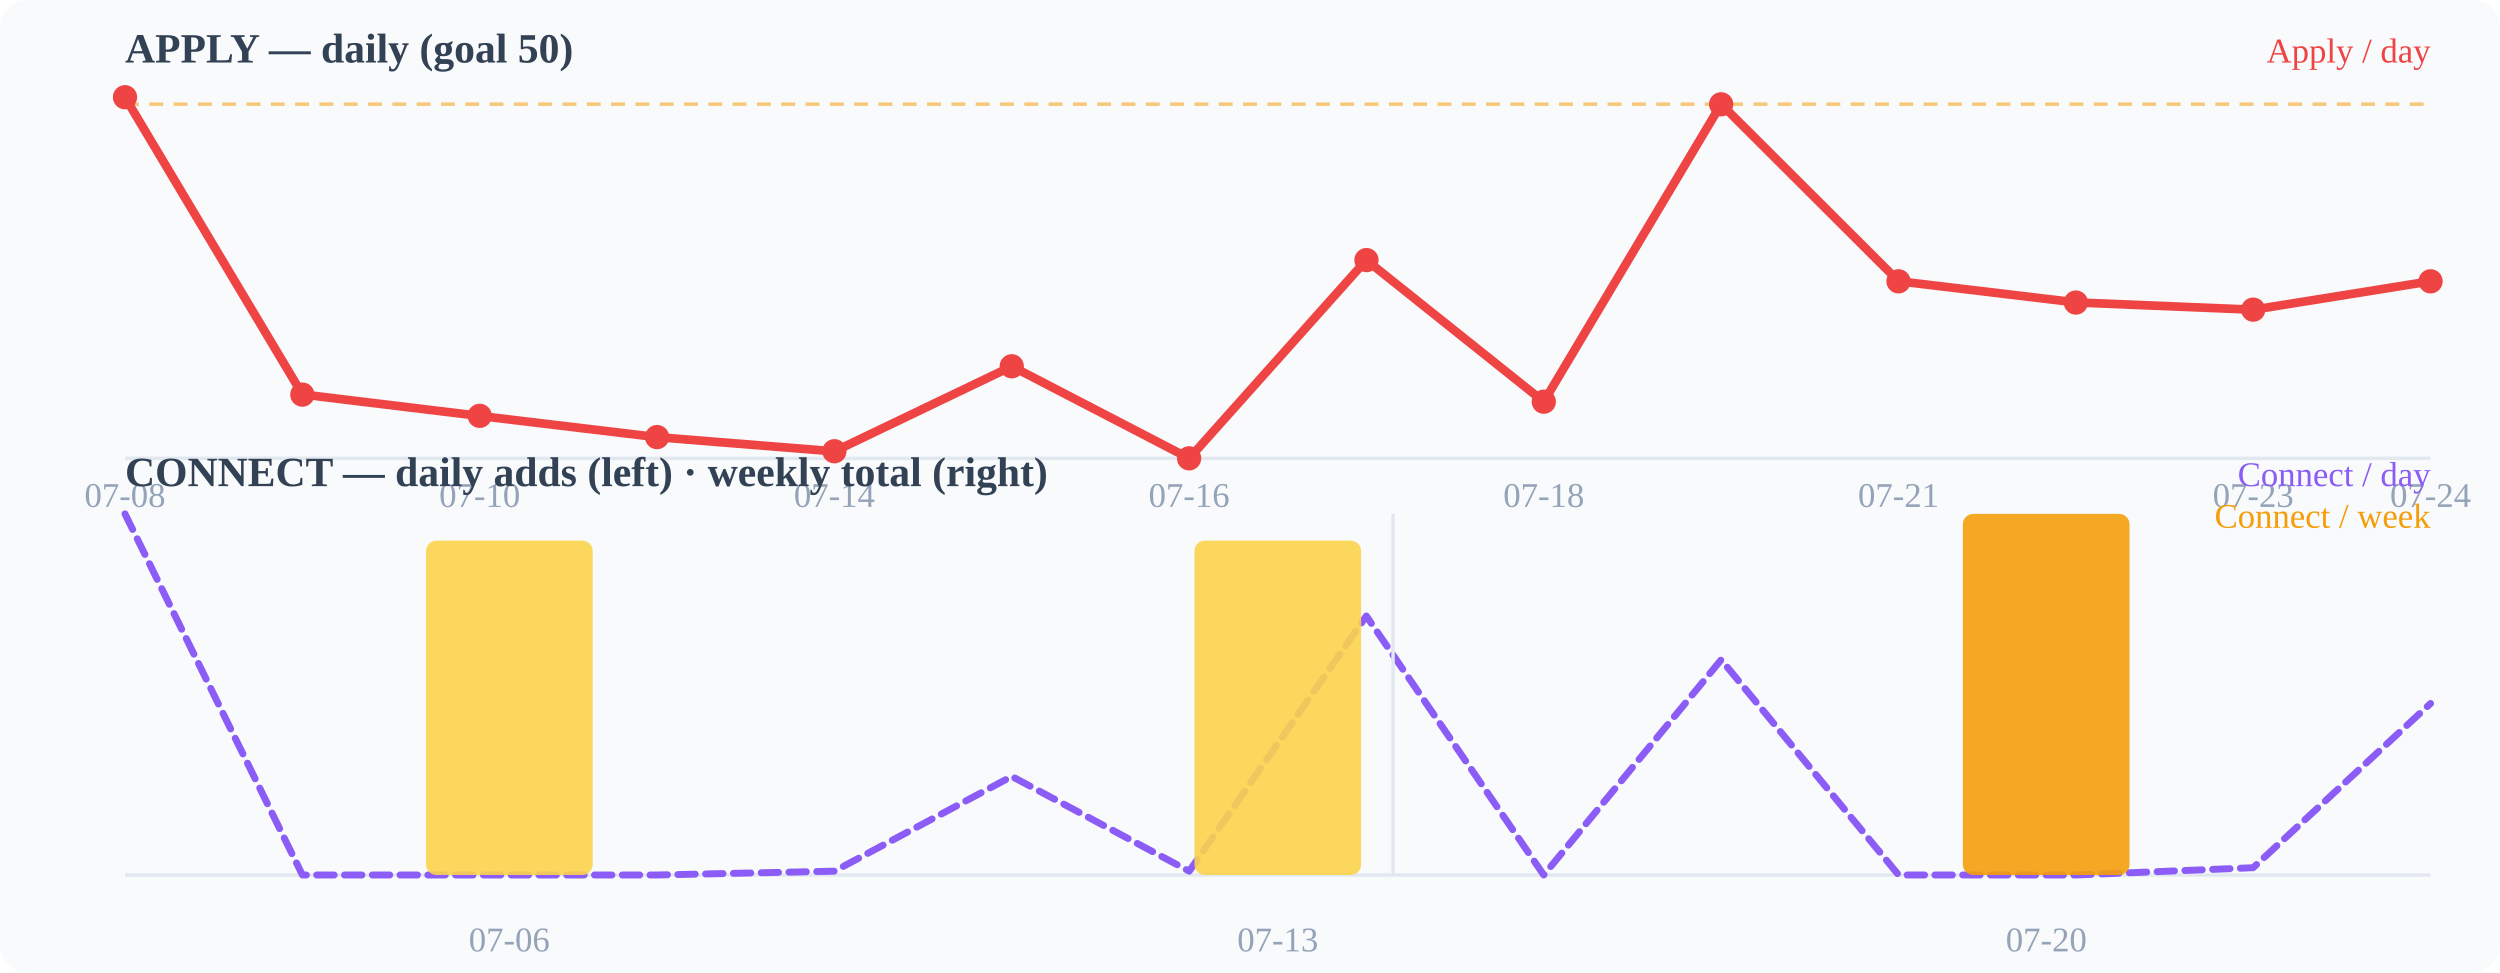
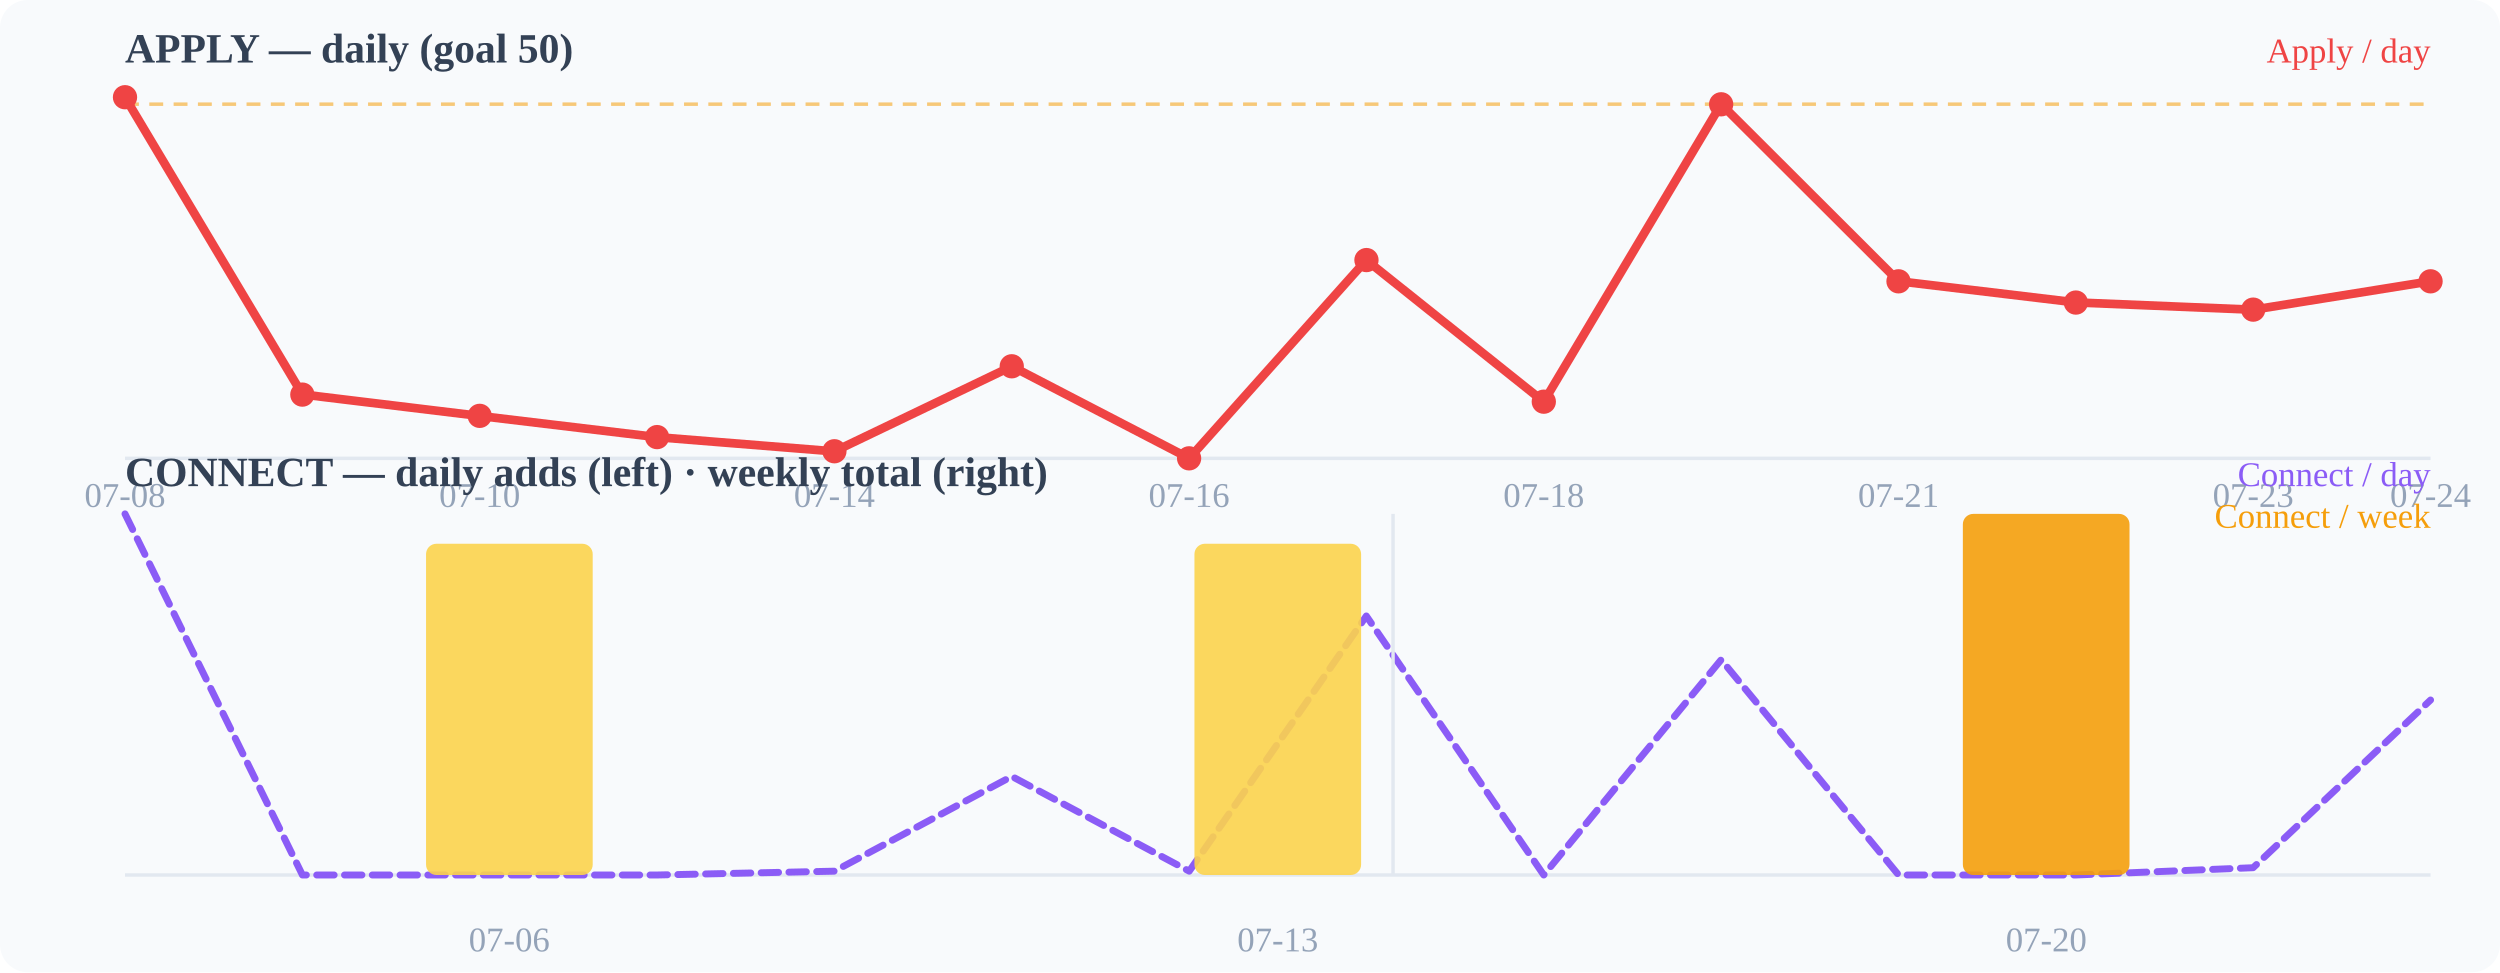
<svg xmlns="http://www.w3.org/2000/svg" width="720" height="280" viewBox="0 0 720 280">
  <rect width="720" height="280" fill="#f8fafc" rx="8" />
  <text x="36" y="18" font-size="12" font-weight="600" fill="#334155">APPLY — daily (goal 50)</text>
  <line x1="36" y1="132" x2="700" y2="132" stroke="#e2e8f0" stroke-width="1" />
  <line x1="36" y1="30.0" x2="700" y2="30.0" stroke="#f59e0b" stroke-width="1" stroke-dasharray="4 3" opacity="0.55" />
  <polyline points="36.0,28.0 87.1,113.6 138.2,119.8 189.2,125.9 240.3,130.0 291.4,105.5 342.5,132.0 393.5,74.9 444.6,115.7 495.7,30.0 546.8,81.0 597.8,87.1 648.9,89.2 700.0,81.0" fill="none" stroke="#ef4444" stroke-width="2.5" stroke-linecap="round" stroke-linejoin="round" />
  <circle cx="36" cy="28" r="3.5" fill="#ef4444" />
  <circle cx="87.077" cy="113.647" r="3.5" fill="#ef4444" />
  <circle cx="138.154" cy="119.765" r="3.5" fill="#ef4444" />
  <circle cx="189.231" cy="125.882" r="3.5" fill="#ef4444" />
  <circle cx="240.308" cy="129.961" r="3.5" fill="#ef4444" />
  <circle cx="291.385" cy="105.49" r="3.5" fill="#ef4444" />
  <circle cx="342.462" cy="132" r="3.5" fill="#ef4444" />
  <circle cx="393.538" cy="74.902" r="3.5" fill="#ef4444" />
  <circle cx="444.615" cy="115.686" r="3.5" fill="#ef4444" />
  <circle cx="495.692" cy="30.039" r="3.5" fill="#ef4444" />
  <circle cx="546.769" cy="81.02" r="3.5" fill="#ef4444" />
  <circle cx="597.846" cy="87.137" r="3.5" fill="#ef4444" />
  <circle cx="648.923" cy="89.176" r="3.5" fill="#ef4444" />
  <circle cx="700" cy="81.02" r="3.5" fill="#ef4444" />
  <text x="36" y="146" font-size="10" fill="#94a3b8" text-anchor="middle">07-08</text>
  <text x="138.154" y="146" font-size="10" fill="#94a3b8" text-anchor="middle">07-10</text>
  <text x="240.308" y="146" font-size="10" fill="#94a3b8" text-anchor="middle">07-14</text>
  <text x="342.462" y="146" font-size="10" fill="#94a3b8" text-anchor="middle">07-16</text>
  <text x="444.615" y="146" font-size="10" fill="#94a3b8" text-anchor="middle">07-18</text>
  <text x="546.769" y="146" font-size="10" fill="#94a3b8" text-anchor="middle">07-21</text>
  <text x="648.923" y="146" font-size="10" fill="#94a3b8" text-anchor="middle">07-23</text>
  <text x="700" y="146" font-size="10" fill="#94a3b8" text-anchor="middle">07-24</text>
  <text x="36" y="140" font-size="12" font-weight="600" fill="#334155">CONNECT — daily adds (left) · weekly total (right)</text>
  <line x1="36" y1="252" x2="700" y2="252" stroke="#e2e8f0" stroke-width="1" />
-   <polyline points="36.0,148.0 87.1,252.0 138.2,252.0 189.2,252.0 240.3,250.9 291.4,223.6 342.5,250.9 393.5,177.4 444.6,252.0 495.7,190.0 546.8,252.0 597.8,252.0 648.9,249.9 700.0,202.6" fill="none" stroke="#8b5cf6" stroke-width="2" stroke-linecap="round" stroke-linejoin="round" stroke-dasharray="5 3" />
-   <rect x="122.7" y="155.7" width="48" height="96.3" rx="3" fill="#fcd34d" opacity="0.9" />
-   <rect x="344.0" y="155.7" width="48" height="96.3" rx="3" fill="#fcd34d" opacity="0.9" />
+   <polyline points="36.0,148.0 87.1,252.0 138.2,252.0 189.2,252.0 240.3,250.9 291.4,223.6 342.5,250.9 393.5,177.4 444.6,252.0 495.7,190.0 546.8,252.0 597.8,252.0 648.9,249.9 700.0,201.6" fill="none" stroke="#8b5cf6" stroke-width="2" stroke-linecap="round" stroke-linejoin="round" stroke-dasharray="5 3" />
+   <rect x="122.7" y="156.6" width="48" height="95.4" rx="3" fill="#fcd34d" opacity="0.9" />
+   <rect x="344.0" y="156.6" width="48" height="95.4" rx="3" fill="#fcd34d" opacity="0.9" />
  <rect x="565.3" y="148.0" width="48" height="104.0" rx="3" fill="#f59e0b" opacity="0.9" />
  <line x1="401.2" y1="148" x2="401.2" y2="252" stroke="#e2e8f0" stroke-width="1" />
  <text x="146.667" y="274" font-size="10" fill="#94a3b8" text-anchor="middle">07-06</text>
  <text x="368" y="274" font-size="10" fill="#94a3b8" text-anchor="middle">07-13</text>
  <text x="589.333" y="274" font-size="10" fill="#94a3b8" text-anchor="middle">07-20</text>
  <text x="700" y="18" font-size="10" fill="#ef4444" text-anchor="end">Apply / day</text>
  <text x="700" y="140" font-size="10" fill="#8b5cf6" text-anchor="end">Connect / day</text>
  <text x="700" y="152" font-size="10" fill="#f59e0b" text-anchor="end">Connect / week</text>
</svg>
